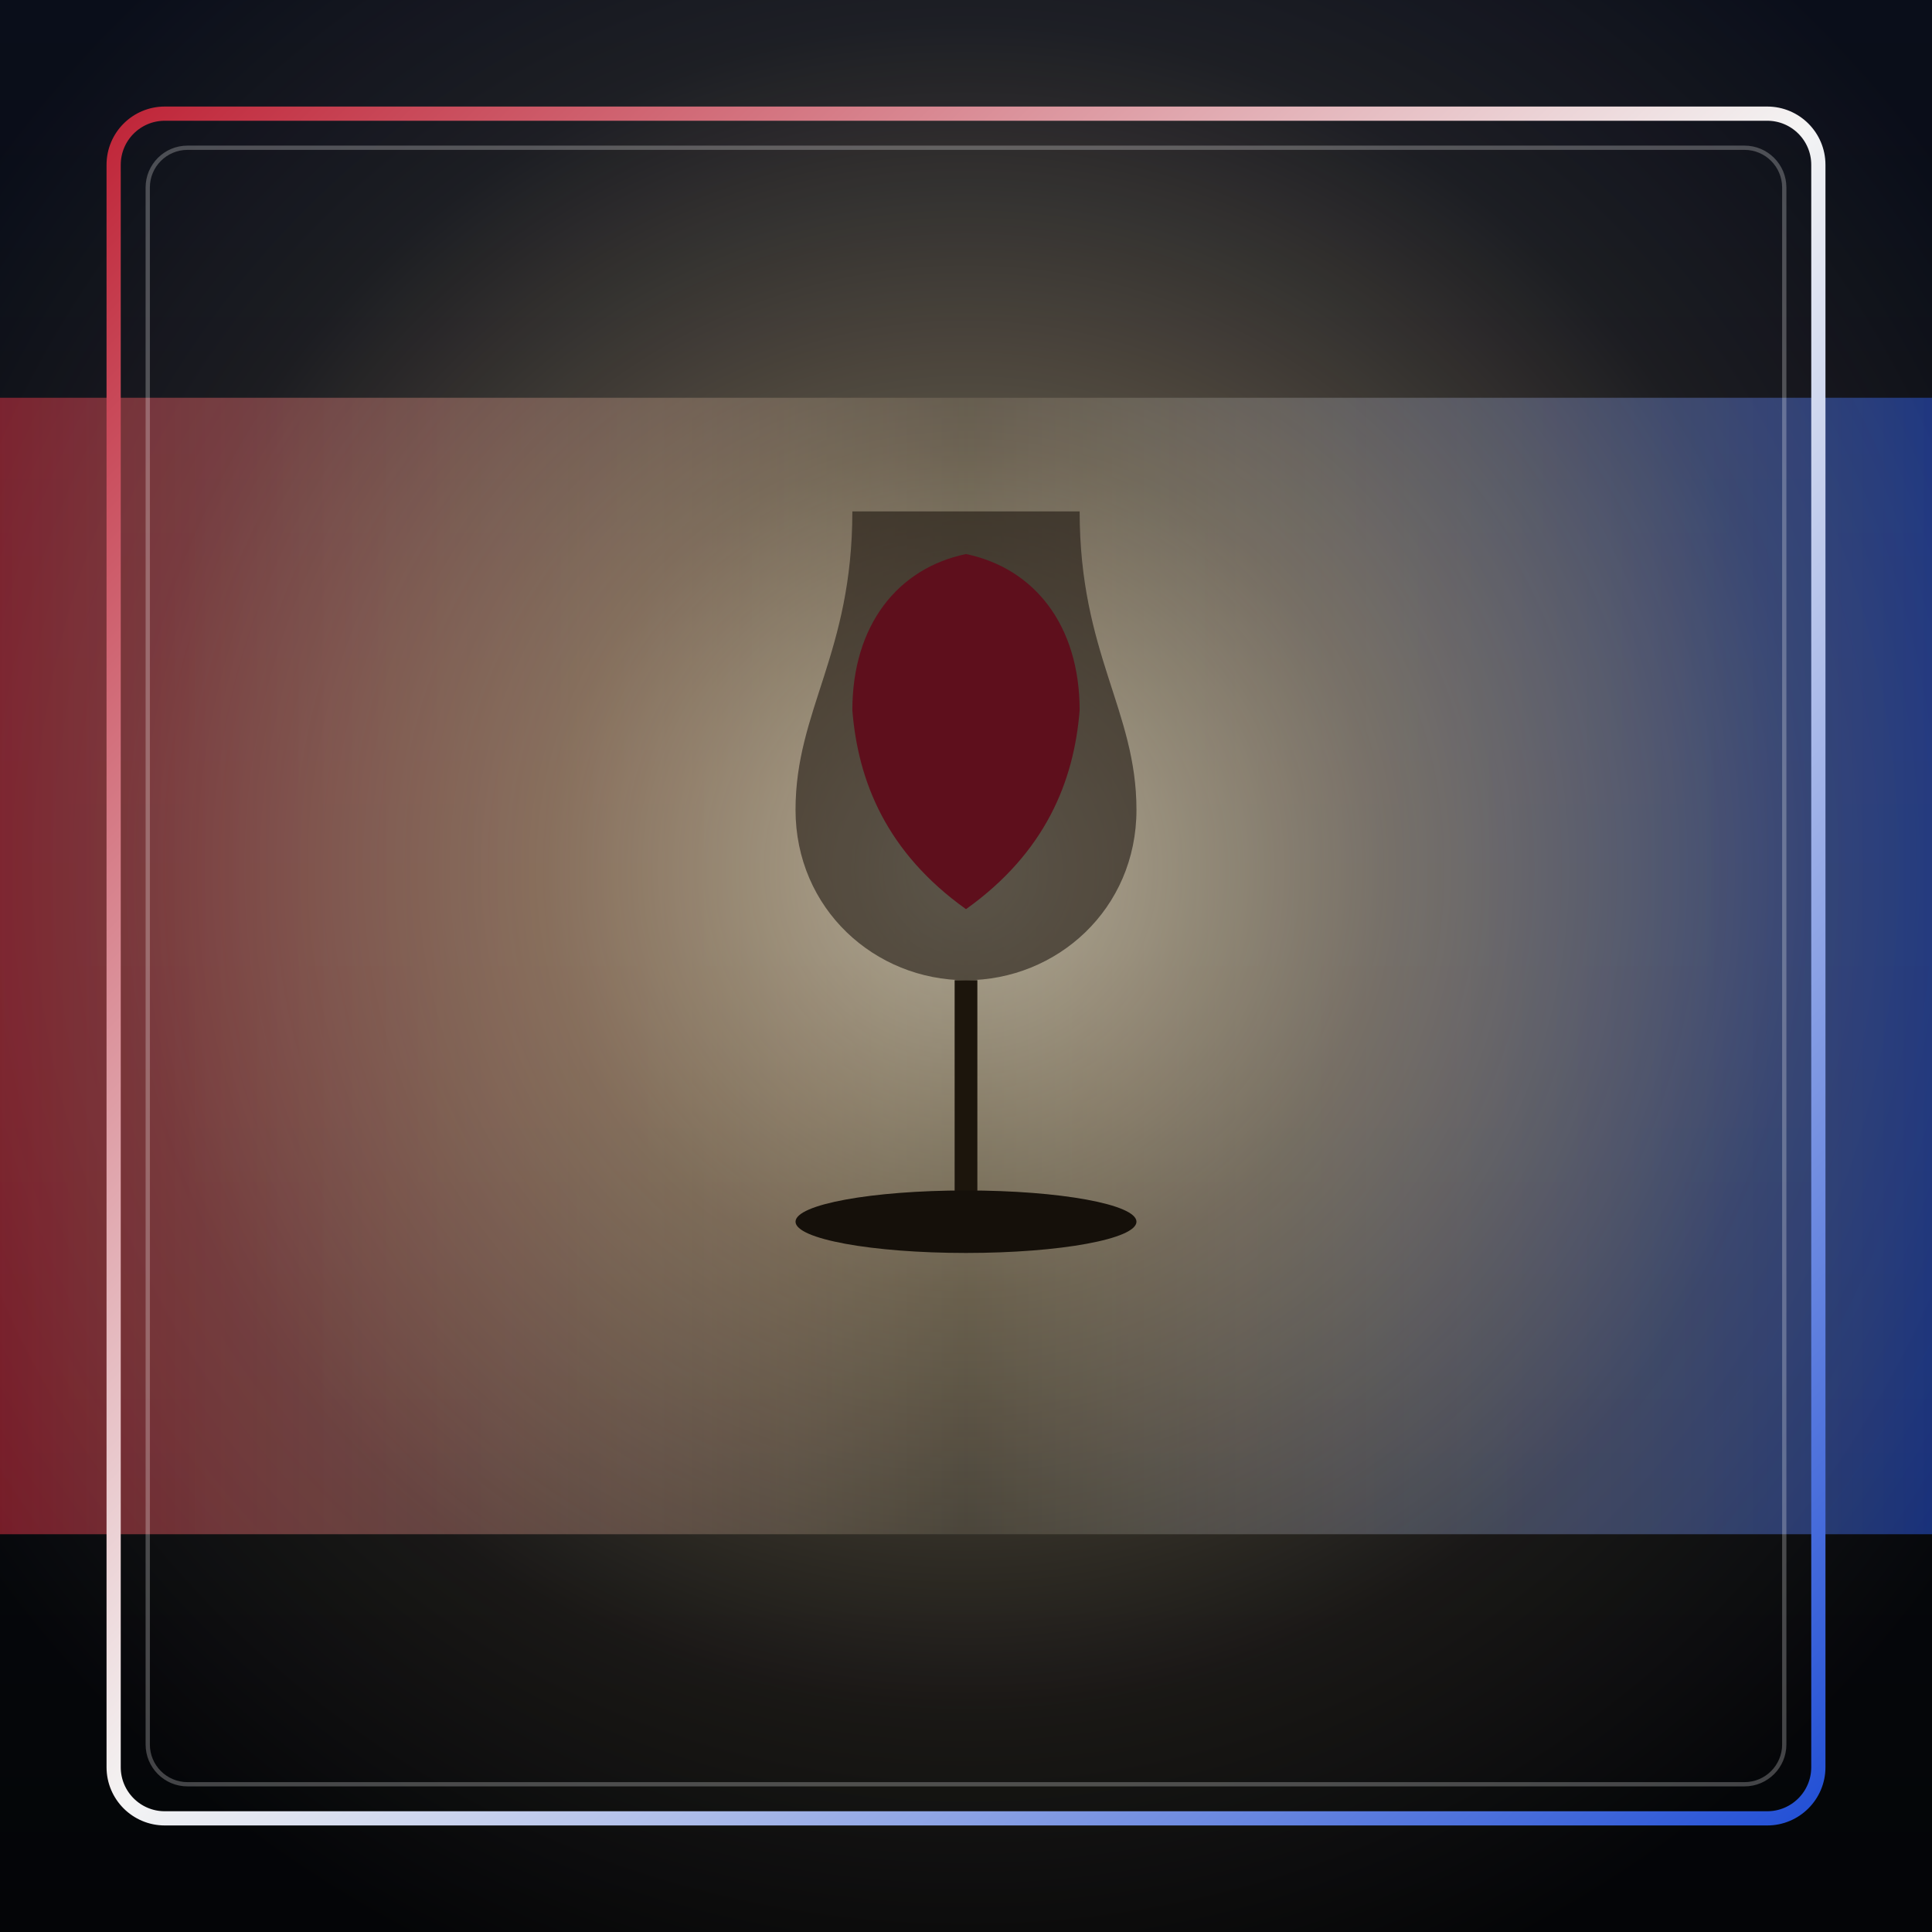
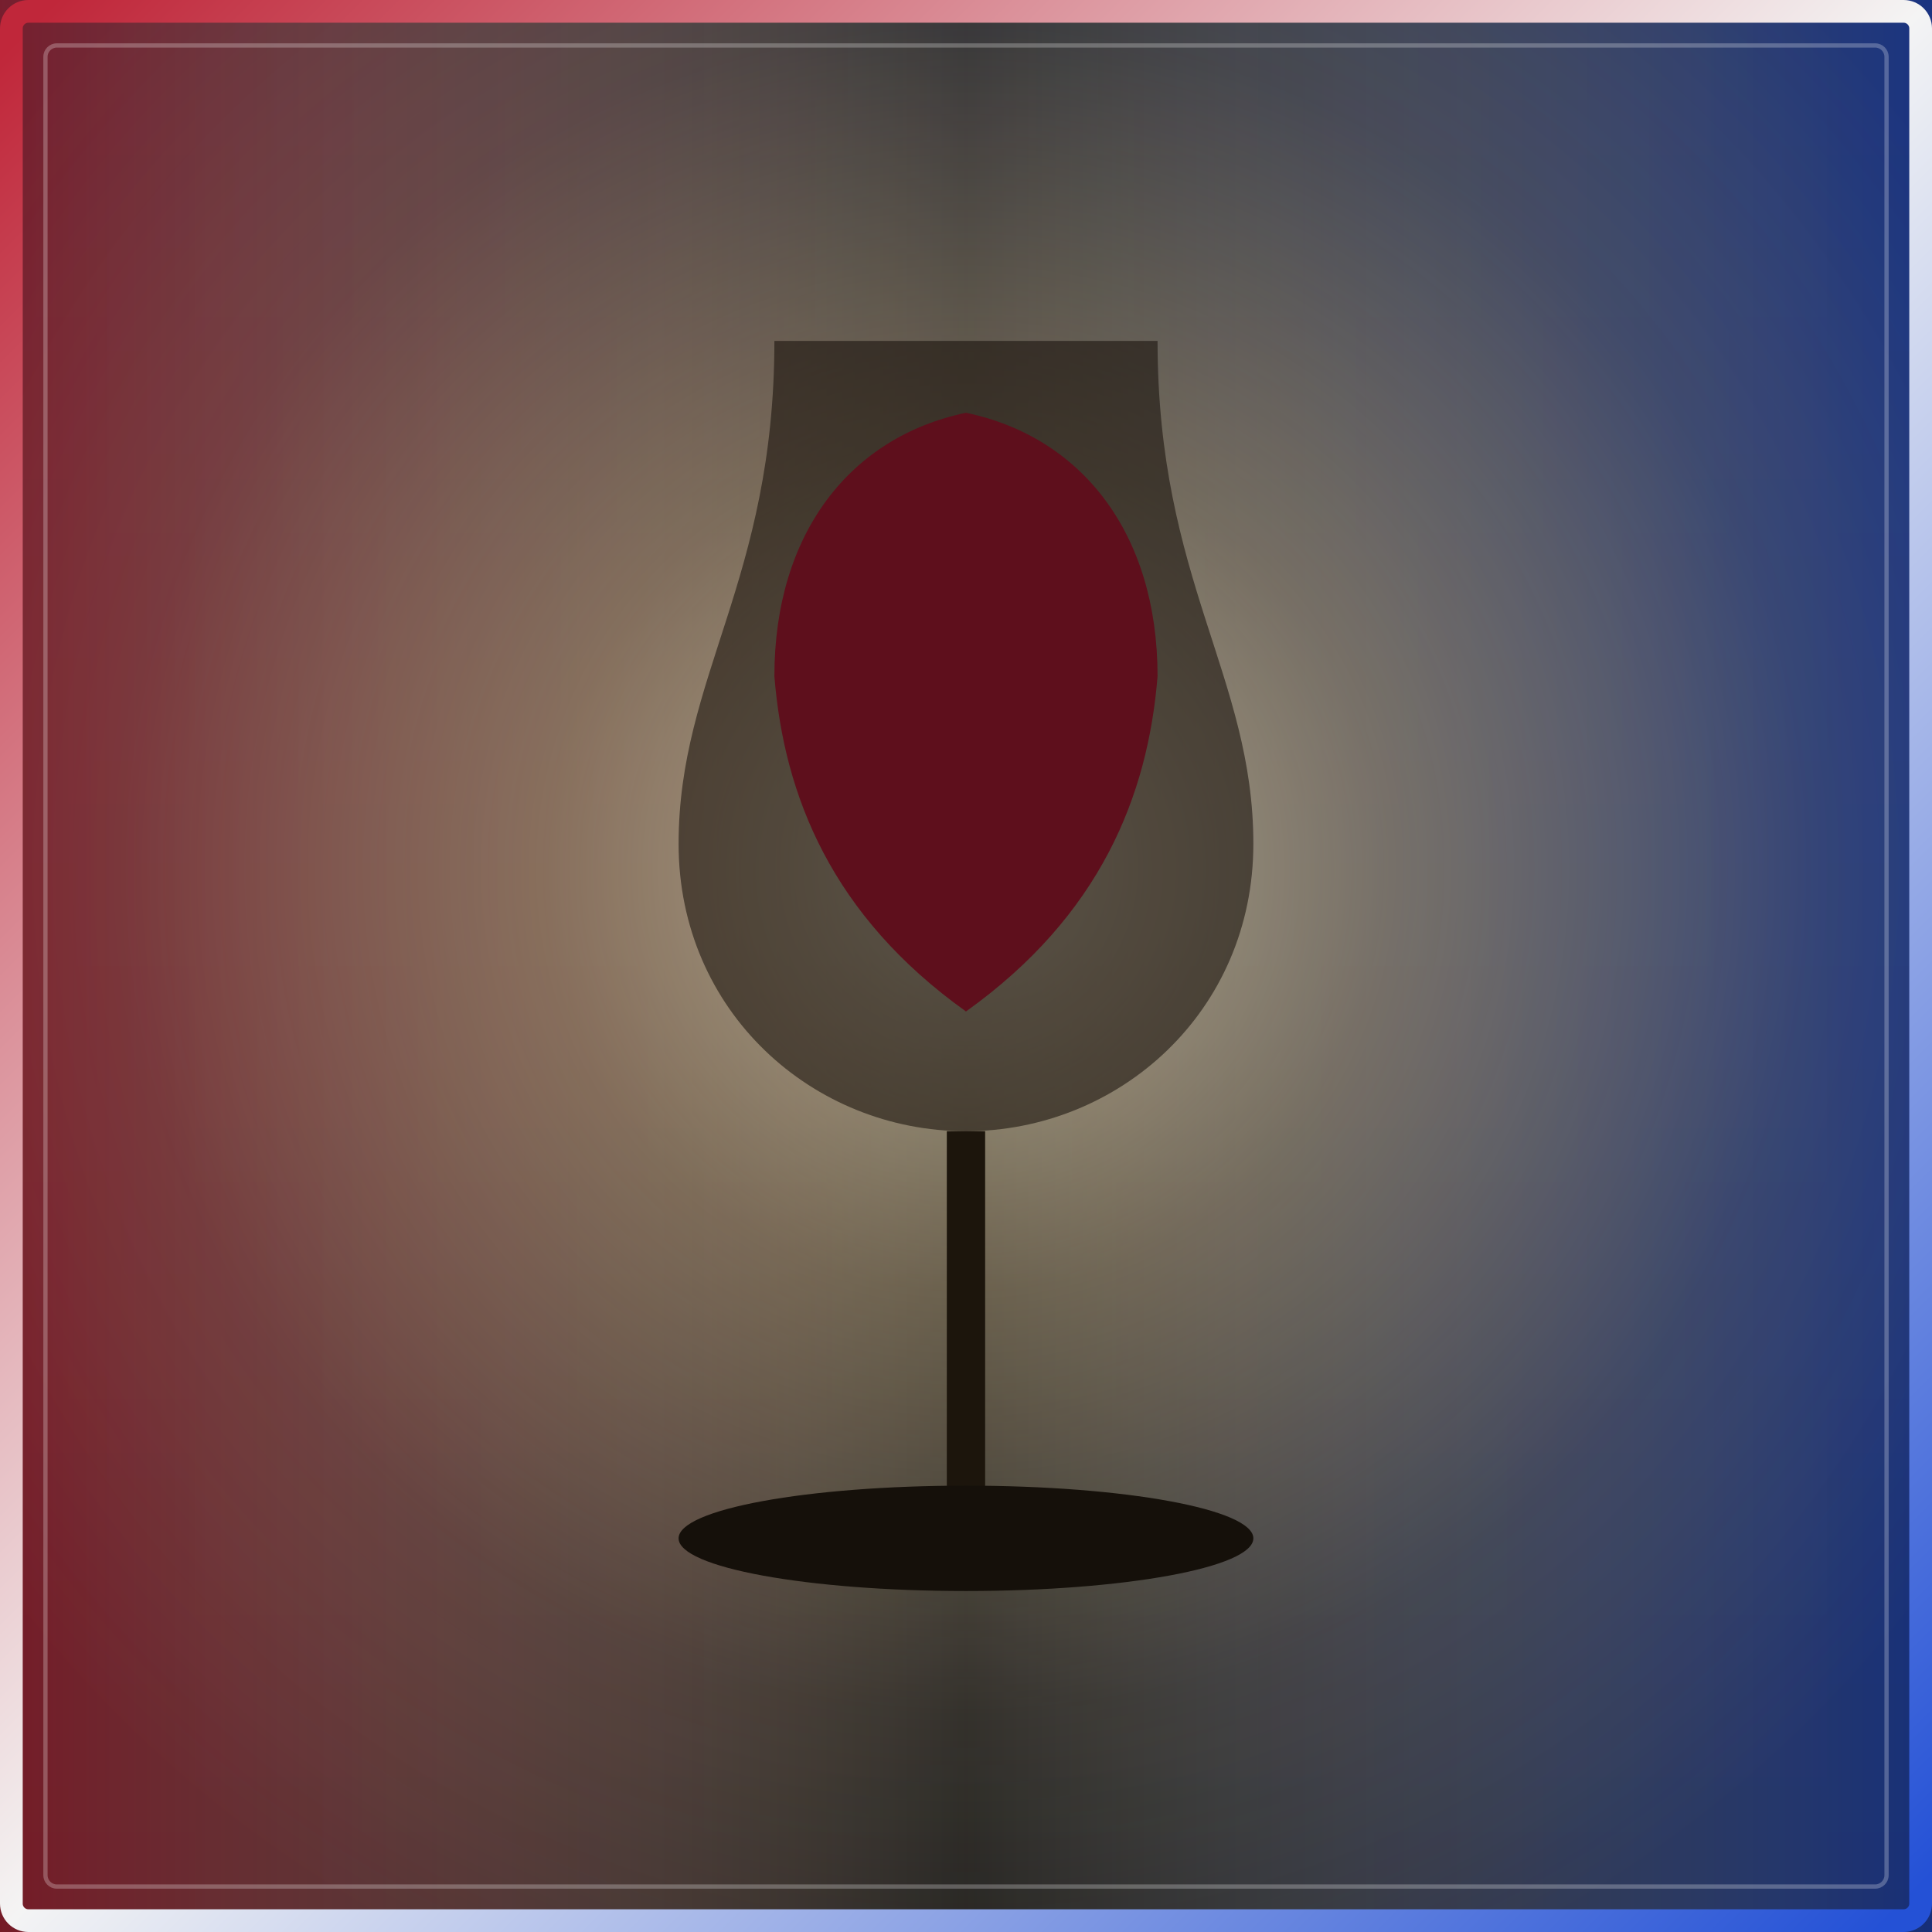
<svg xmlns="http://www.w3.org/2000/svg" width="100%" height="100%" viewBox="0 0 680 680" role="img">
  <defs>
    <linearGradient id="bgGrad" x1="0" y1="0" x2="0" y2="1">
      <stop offset="0" stop-color="#0a0e1a" />
      <stop offset="1" stop-color="#040507" />
    </linearGradient>
    <linearGradient id="patrioticBand" x1="0" y1="0" x2="1" y2="0">
      <stop offset="0" stop-color="#c0273a" stop-opacity="0.6" />
      <stop offset="0.5" stop-color="#fff4d6" stop-opacity="0.12" />
      <stop offset="1" stop-color="#2451d6" stop-opacity="0.55" />
    </linearGradient>
    <linearGradient id="frameGrad" x1="0" y1="0" x2="1" y2="1">
      <stop offset="0" stop-color="#c0273a" />
      <stop offset="0.5" stop-color="#f4f4f4" />
      <stop offset="1" stop-color="#2451d6" />
    </linearGradient>
    <radialGradient id="spot" cx="0.5" cy="0.45" r="0.62">
      <stop offset="0" stop-color="#fff4d6" stop-opacity="0.65" />
      <stop offset="0.35" stop-color="#ffdfa3" stop-opacity="0.32" />
      <stop offset="0.7" stop-color="#ffdfa3" stop-opacity="0.08" />
      <stop offset="1" stop-color="#ffdfa3" stop-opacity="0" />
    </radialGradient>
  </defs>
  <rect x="0" y="0" width="680" height="680" fill="url(#bgGrad)" />
-   <rect x="0" y="140" width="680" height="400" fill="url(#patrioticBand)" />
+   <rect x="0" y="0" width="680" height="680" fill="url(#patrioticBand)" />
  <rect x="0" y="0" width="680" height="680" fill="url(#spot)" />
-   <path d="M300 180 C300 230 280 250 280 285 C280 320 308 345 340 345 C372 345 400 320 400 285 C400 250 380 230 380 180 Z" fill="#140d08" opacity="0.55" />
-   <path d="M300 250 C302 275 312 300 340 320 C368 300 378 275 380 250 C380 220 364 200 340 195 C316 200 300 220 300 250 Z" fill="#5e0f1c" />
-   <rect x="336" y="345" width="8" height="80" fill="#1c150c" />
-   <ellipse cx="340" cy="430" rx="60" ry="11" fill="#15100a" />
-   <rect x="40" y="40" width="600" height="600" rx="18" fill="none" stroke="url(#frameGrad)" stroke-width="5" />
-   <rect x="52" y="52" width="576" height="576" rx="14" fill="none" stroke="#ffffff" stroke-opacity="0.25" stroke-width="1.5" />
+   <g transform="translate(-233.18,-183.45) scale(1.6858)">
+     <path d="M300 180 C300 230 280 250 280 285 C280 320 308 345 340 345 C372 345 400 320 400 285 C400 250 380 230 380 180 Z" fill="#140d08" opacity="0.55" />
+     <path d="M300 250 C302 275 312 300 340 320 C368 300 378 275 380 250 C380 220 364 200 340 195 C316 200 300 220 300 250 Z" fill="#5e0f1c" />
+     <rect x="336" y="345" width="8" height="80" fill="#1c150c" />
+     <ellipse cx="340" cy="430" rx="60" ry="11" fill="#15100a" />
+   </g>
+   <rect x="4" y="4" width="672" height="672" rx="6" fill="none" stroke="url(#frameGrad)" stroke-width="8" />
+   <rect x="16" y="16" width="648" height="648" rx="4" fill="none" stroke="#ffffff" stroke-opacity="0.25" stroke-width="1.5" />
</svg>
